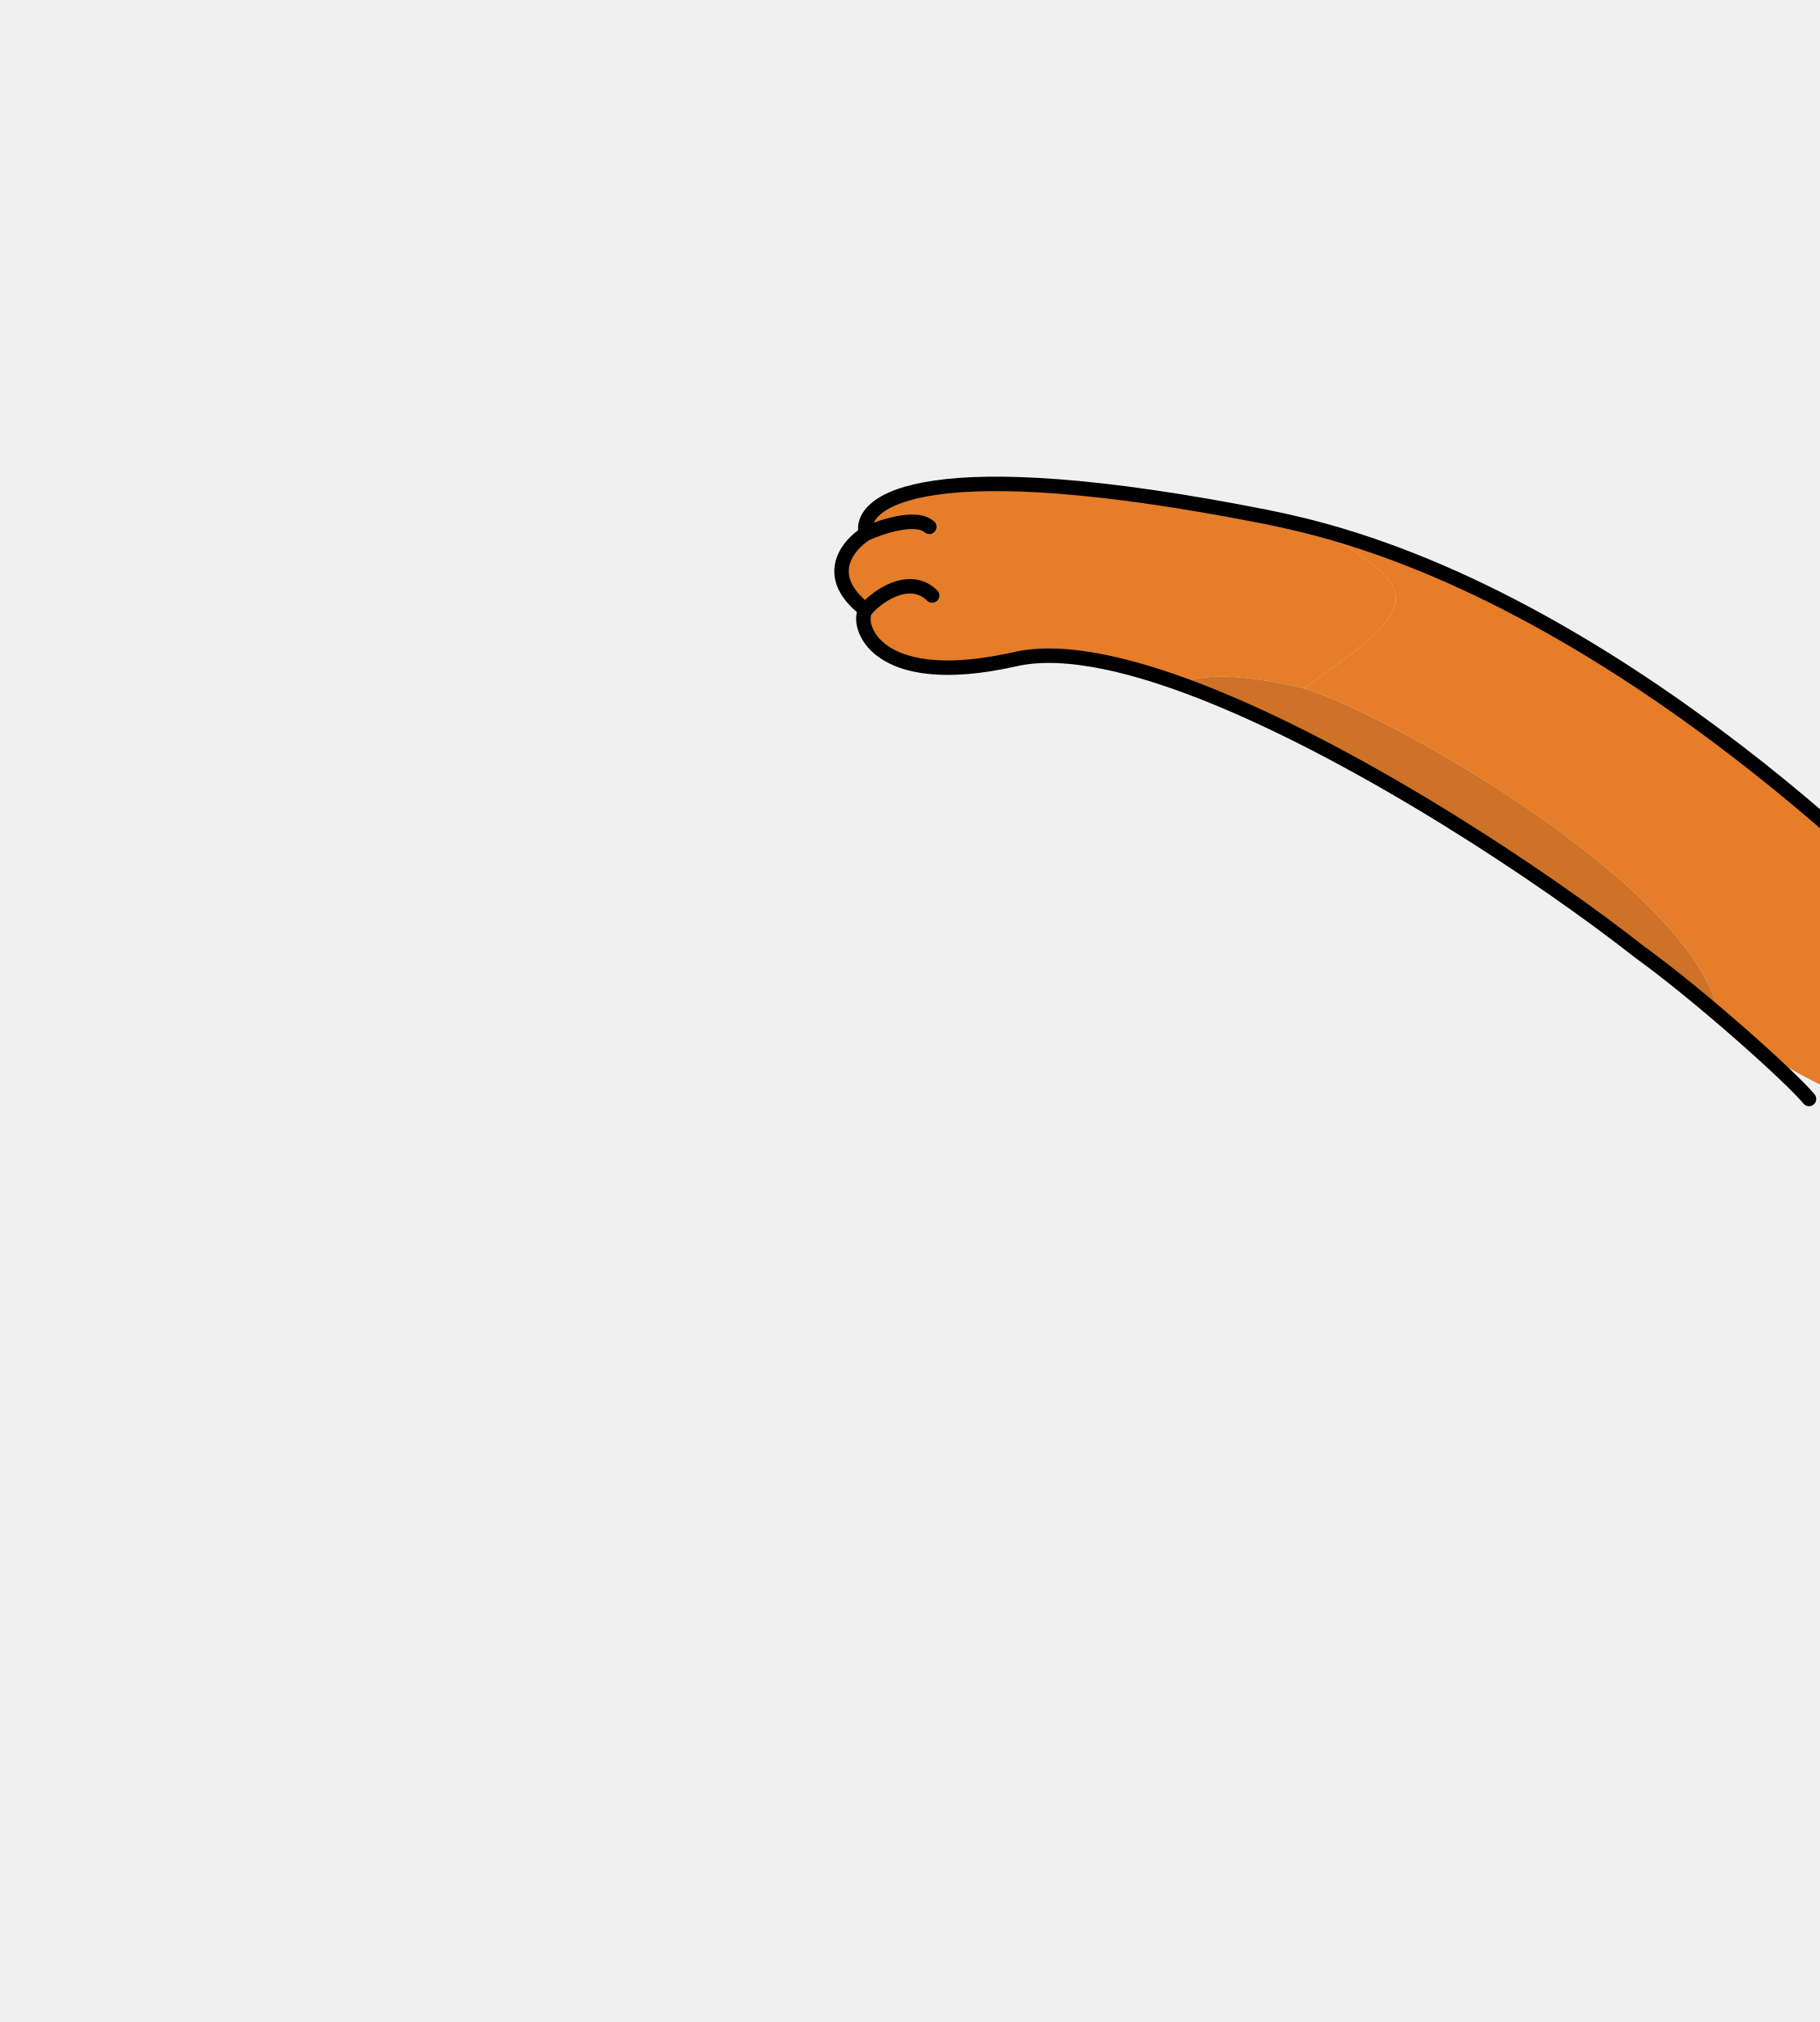
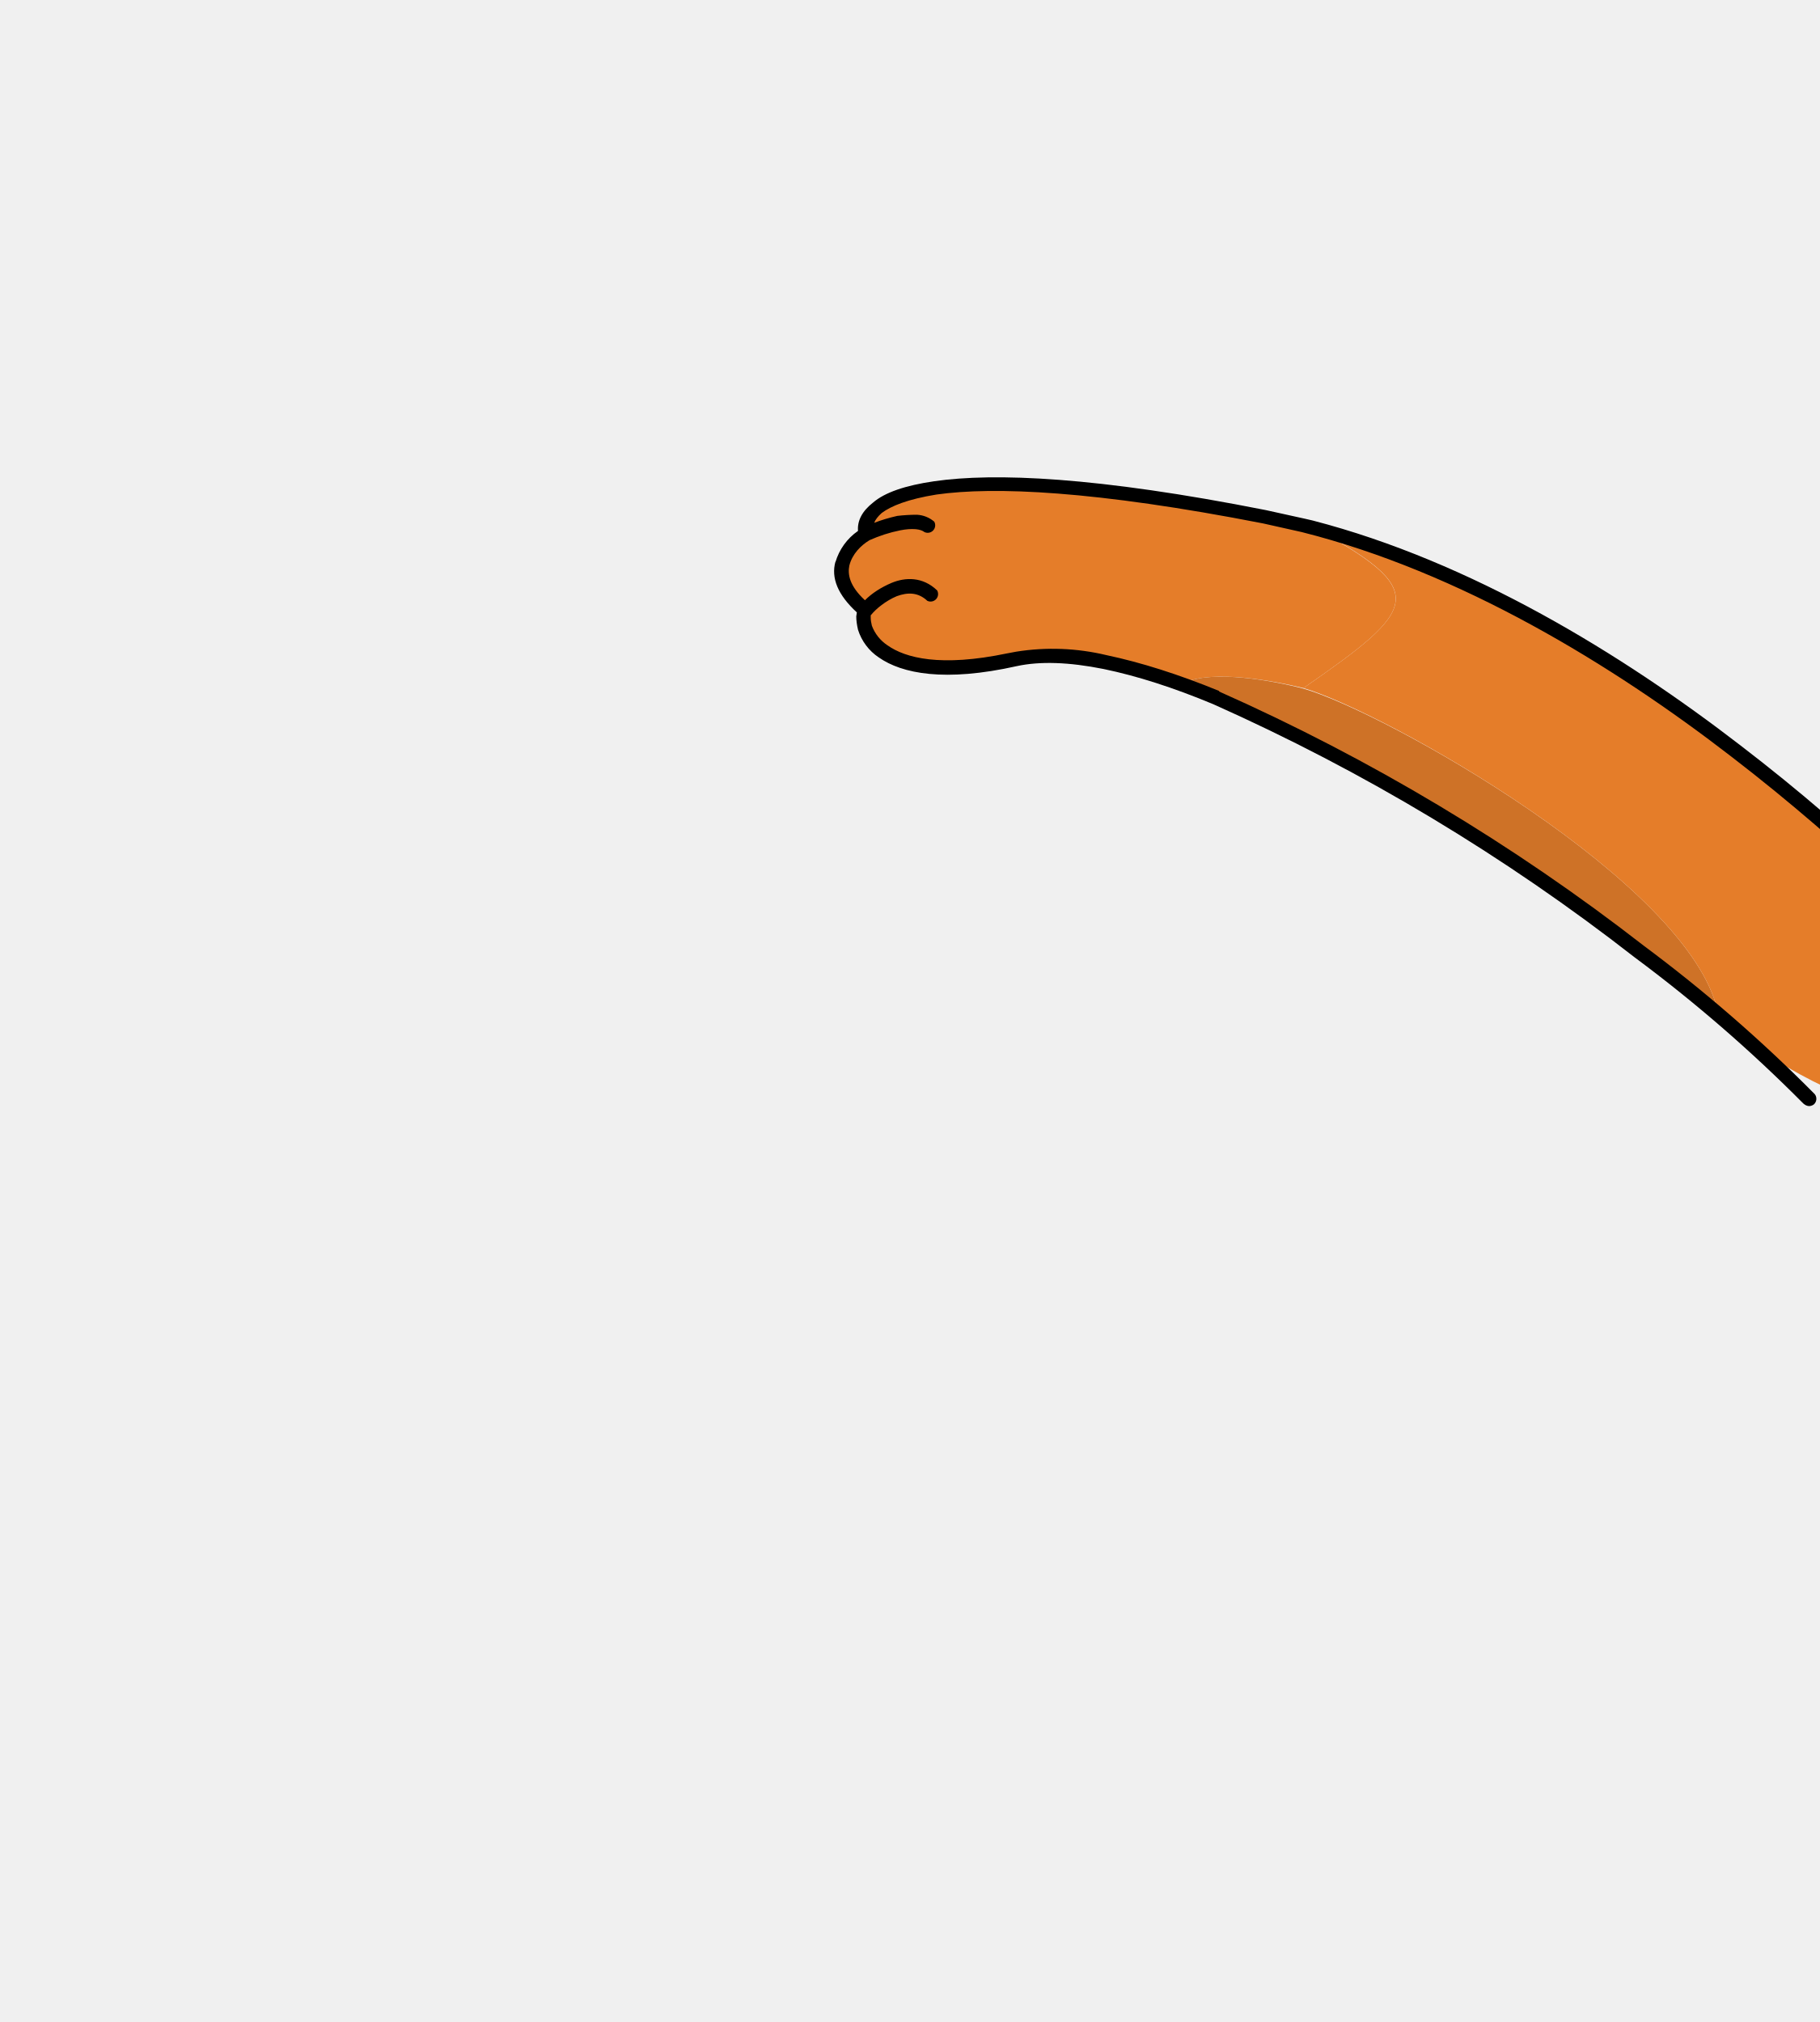
<svg xmlns="http://www.w3.org/2000/svg" width="315" height="350" fill="none">
  <g clip-path="url(#a)">
-     <path fill="#E57D29" d="M150.8 92.421c-1.364-5.79 10.529-14.49 69.016-2.963q3.395.67 6.728 1.49c21.382 11.353 18.942 14.348-.915 28.195-5.337-1.33-15.773-3.235-20.775-.948-13.656-5.602-19.551-6.013-28.187-4.063-24.717 5.582-27.621-6.3-25.881-8.509-7.624-5.861-3.113-11.223.014-13.202" />
-     <path fill="#CE7227" d="M204.854 118.195c5.002-2.287 15.438-.382 20.775.948 13.954 4.067 66.533 33.562 71.703 55.828-16.767-13.169-66.448-46.098-92.478-56.776" />
-     <path fill="#E57D29" d="M226.544 90.949c55.203 13.582 113.494 72.462 112.666 81.826 13.883 35.072-27.44 16.942-42.737 2.589-1.73-2.202 6.767 4.247.859-.393-5.17-22.266-57.749-51.761-71.703-55.828 19.857-13.847 22.297-16.842.915-28.194" />
-     <path fill="#000" d="M144.6 97.235c-.671 2.75.264 5.784 3.712 8.725a4.4 4.4 0 0 0-.122.764c-.051.698.041 1.478.288 2.279.499 1.612 1.644 3.355 3.657 4.781 4.019 2.847 11.353 4.357 23.86 1.533 4.075-.921 9.151-.688 14.962.502 5.793 1.187 12.236 3.308 19.014 6.088l.013.006c25.887 10.619 56.205 30.651 72.919 43.778l.003.002q.017.015.036.029c5.287 3.82 11.845 9.24 17.471 14.179 5.656 4.964 10.267 9.351 11.725 11.123.438.533 1.227.61 1.76.172a1.25 1.25 0 0 0 .171-1.76c-1.609-1.956-6.381-6.477-12.006-11.415-5.639-4.949-12.241-10.408-17.611-14.291l-.005-.005c-16.814-13.206-47.32-33.374-73.487-44.114q-.013-.005-.025-.012c-6.873-2.819-13.477-5.001-19.477-6.23-5.799-1.187-11.112-1.503-15.584-.585l-1.558.338c-11.482 2.409-17.657.802-20.735-1.378-1.585-1.123-2.385-2.417-2.714-3.48-.166-.536-.209-1.003-.183-1.356.013-.176.042-.312.074-.409a1 1 0 0 1 .062-.139c.745-.945 2.447-2.402 4.38-3.152 1.893-.734 3.749-.718 5.263.764a1.25 1.25 0 0 0 1.75-1.786c-2.467-2.415-5.491-2.25-7.917-1.308-1.831.71-3.467 1.903-4.58 2.99-2.737-2.418-3.064-4.496-2.687-6.04.45-1.847 2.013-3.43 3.425-4.342 1.303-.588 3.346-1.334 5.306-1.698 1.001-.186 1.928-.263 2.698-.194.781.07 1.275.277 1.559.535a1.25 1.25 0 0 0 1.681-1.85c-.844-.766-1.95-1.08-3.017-1.175-1.078-.097-2.251.017-3.377.227-1.416.263-2.844.693-4.065 1.14.234-.519.661-1.07 1.371-1.63 1.588-1.253 4.523-2.478 9.484-3.194 9.902-1.427 27.331-.753 56.533 5.002q3.365.664 6.671 1.478l.013.003c27.355 6.734 53.653 22.828 74.412 38.758 20.753 15.925 35.874 31.61 40.862 37.399a1.25 1.25 0 0 0 1.893-1.632c-5.096-5.914-20.34-21.718-41.233-37.75-20.557-15.775-46.676-31.846-74.045-38.878l-1.304-.328a149 149 0 0 0-6.786-1.503c-29.284-5.771-47.046-6.511-57.372-5.023-5.152.743-8.59 2.059-10.676 3.705-1.832 1.445-2.647 3.186-2.552 4.913-1.566 1.154-3.323 3.033-3.91 5.444" />
+     <path fill="#E57D29" d="M150.8 92.4c-1.4-5.8 10.5-14.5 69-3l6.7 1.5c21.4 11.4 19 14.4-.9 28.2-5.3-1.3-15.7-3.2-20.7-.9-13.7-5.6-19.6-6-28.2-4-24.7 5.5-27.7-6.4-26-8.6-7.5-5.8-3-11.2.1-13.2" />
+     <path fill="#CE7227" d="M204.9 118.2c5-2.3 15.4-.4 20.7 1 14 4 66.6 33.5 71.7 55.8-16.7-13.2-66.4-46.1-92.4-56.8" />
+     <path fill="#E57D29" d="M226.5 91c55.2 13.5 113.5 72.4 112.7 81.8 13.9 35-27.4 17-42.7 2.6-1.8-2.2 6.7 4.2.8-.4-5.1-22.3-57.7-51.8-71.7-55.9 19.9-13.8 22.3-16.8 1-28.2" />
+     <path fill="#000" d="M144.6 97.2q-1.2 4.3 3.7 8.8l-.1.7q0 1 .3 2.3a9 9 0 0 0 3.6 4.8c4 2.8 11.4 4.3 23.9 1.5q6-1.3 15 .5 8.7 1.8 19 6.1a351 351 0 0 1 72.9 43.8 257 257 0 0 1 29.2 25.3q.9.8 1.8.2a1.3 1.3 0 0 0 .2-1.8 260.4 260.4 0 0 0-29.6-25.7 354 354 0 0 0-73.5-44v-.1q-10.5-4.3-19.5-6.2a40 40 0 0 0-15.6-.6l-1.6.3c-11.5 2.4-17.6.8-20.7-1.4a7 7 0 0 1-2.7-3.4q-.2-.8-.2-1.4v-.4l.1-.1c.8-1 2.5-2.4 4.4-3.2 1.9-.7 3.7-.7 5.3.8a1.3 1.3 0 0 0 1.7-1.8c-2.5-2.4-5.5-2.3-7.9-1.3q-2.8 1.2-4.6 3c-2.7-2.5-3-4.5-2.7-6 .5-2 2-3.5 3.5-4.4a25 25 0 0 1 5.3-1.7q1.5-.3 2.7-.2 1 .1 1.5.5a1.3 1.3 0 0 0 1.7-1.8 5 5 0 0 0-3-1.2q-1.7 0-3.4.2-2.2.5-4 1.2.3-.8 1.3-1.7c1.6-1.2 4.5-2.4 9.5-3.2 9.9-1.4 27.3-.7 56.5 5l6.7 1.5C252.7 99 279 115 299.7 131c20.8 16 35.9 31.6 40.9 37.4a1.3 1.3 0 0 0 1.9-1.6c-5.1-6-20.4-21.8-41.3-37.8-20.5-15.8-46.6-31.8-74-38.9l-1.3-.3-6.8-1.5c-29.3-5.8-47-6.5-57.4-5q-7.6 1.1-10.6 3.7-2.8 2.2-2.6 4.9a10 10 0 0 0-3.9 5.4" />
  </g>
  <defs>
    <clipPath id="a">
      <path fill="#fff" d="M0 0h315v350H0z" />
    </clipPath>
  </defs>
</svg>
